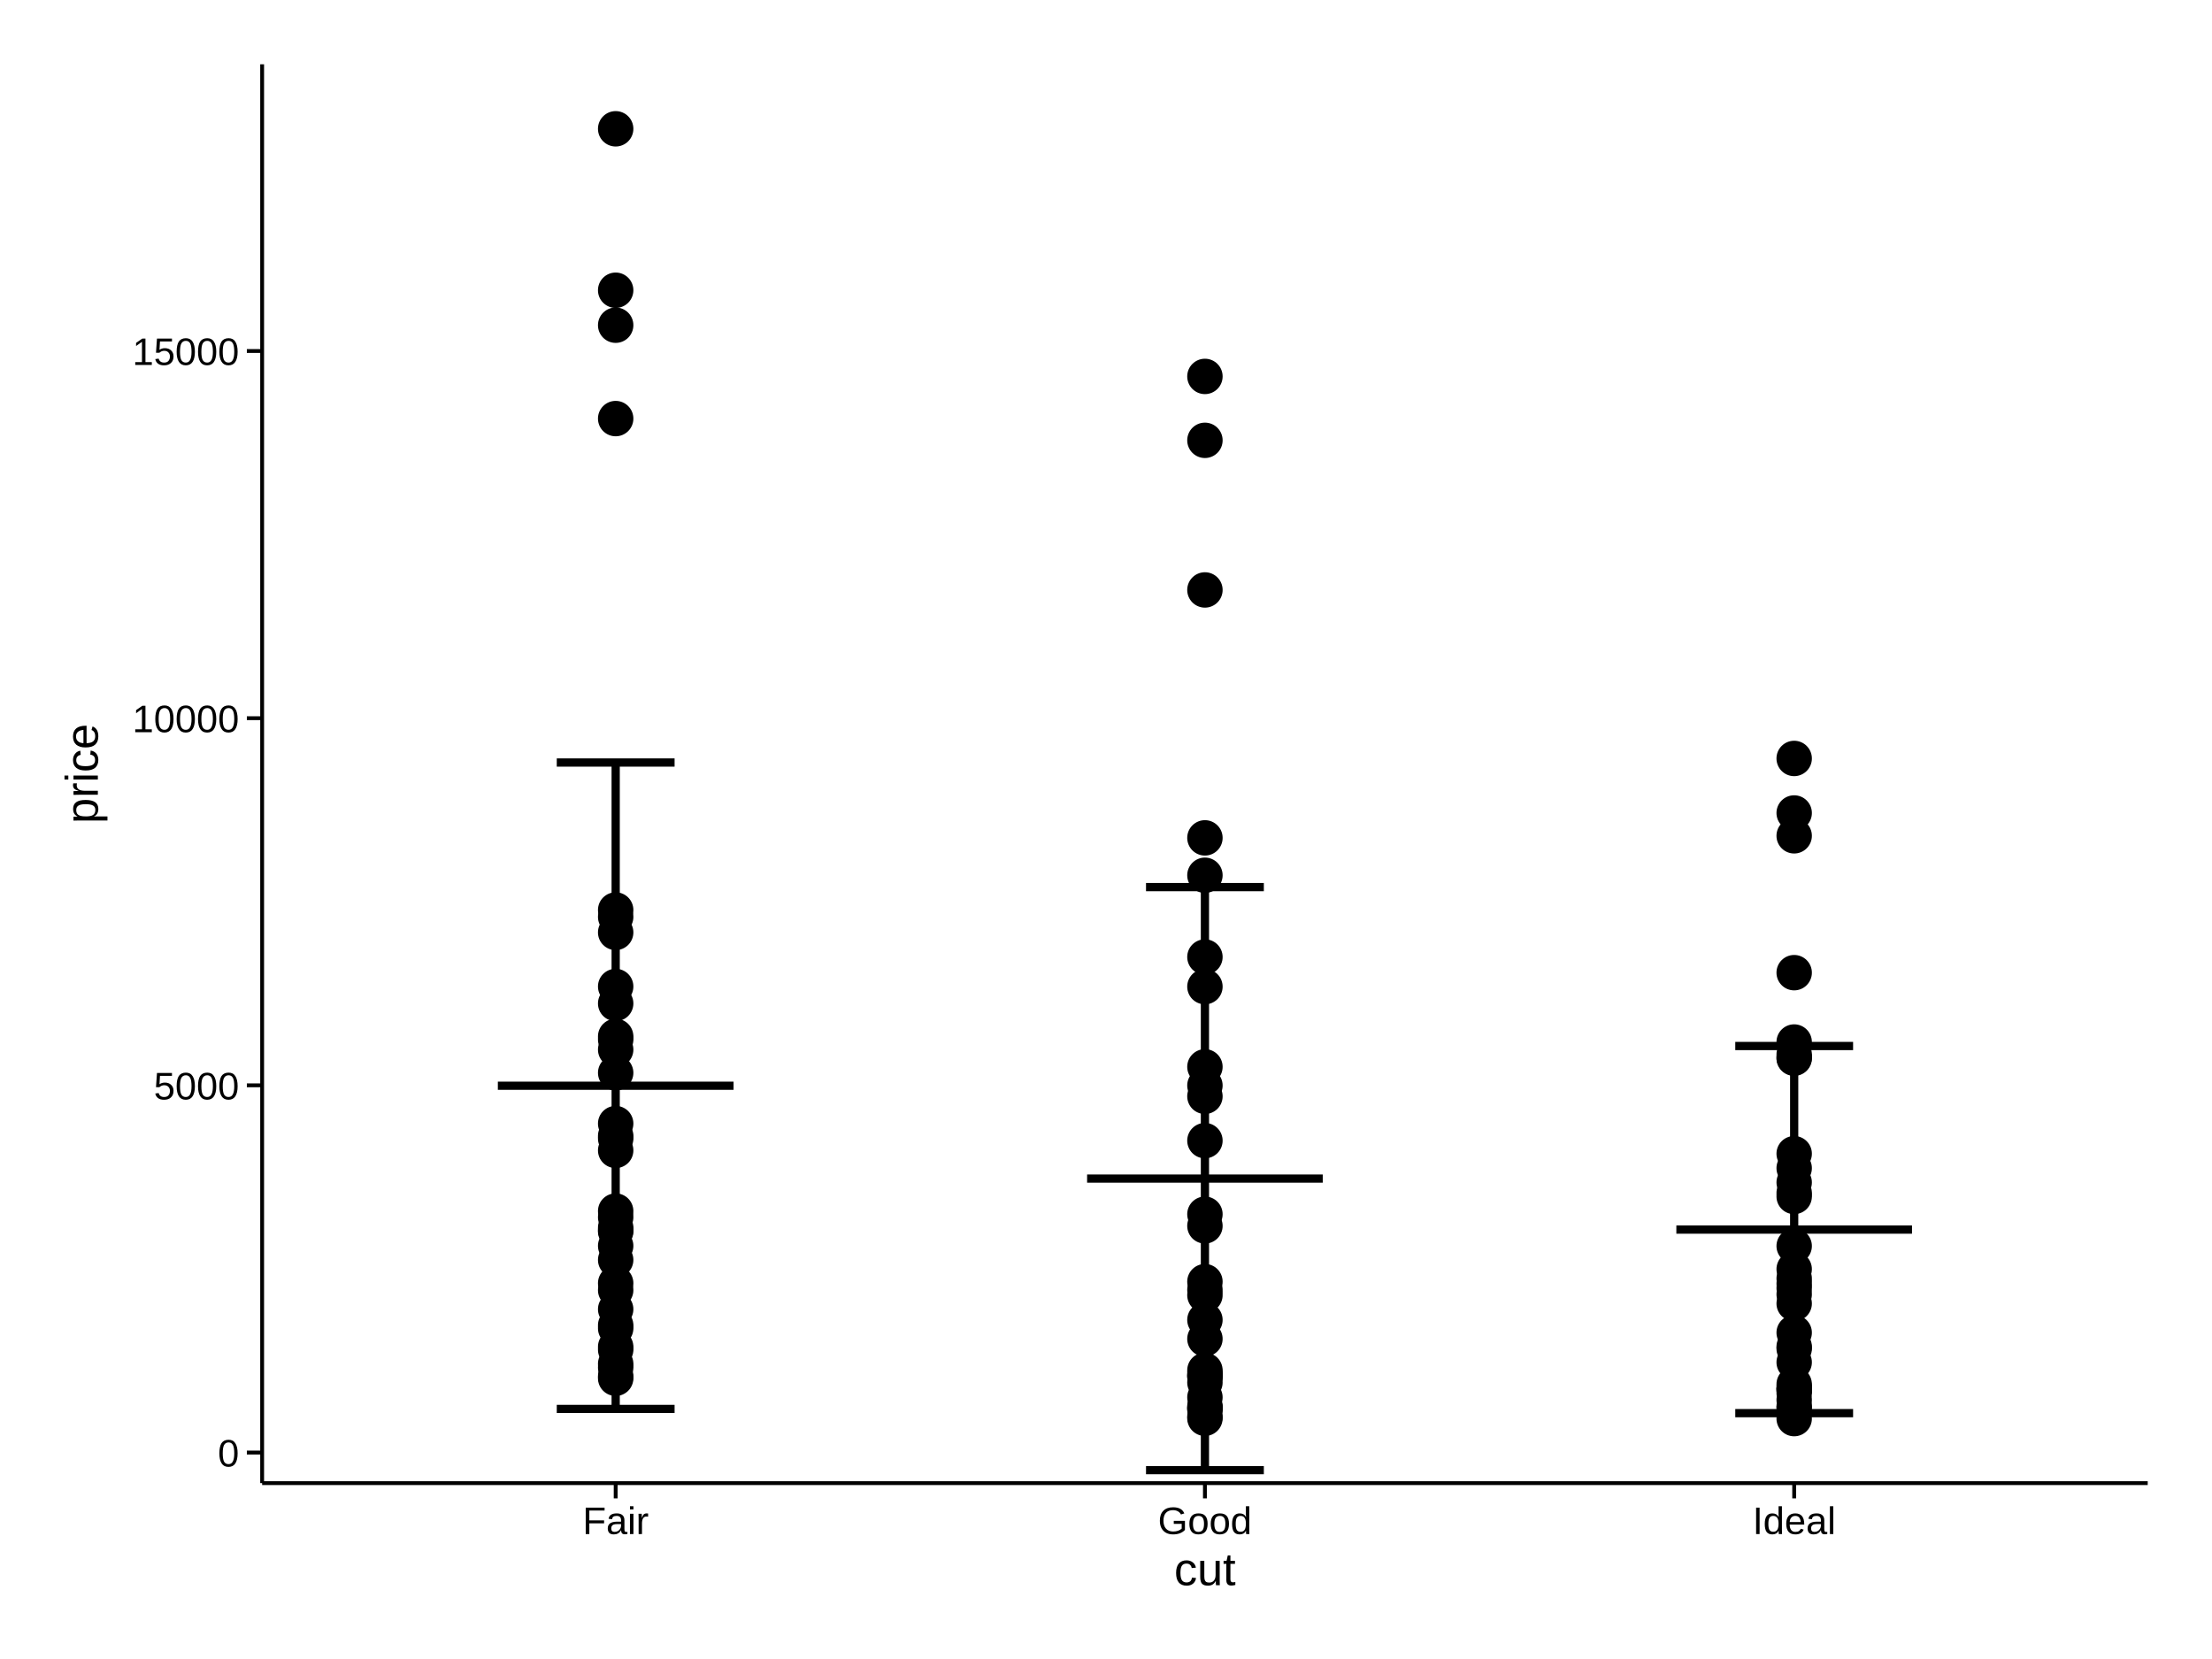
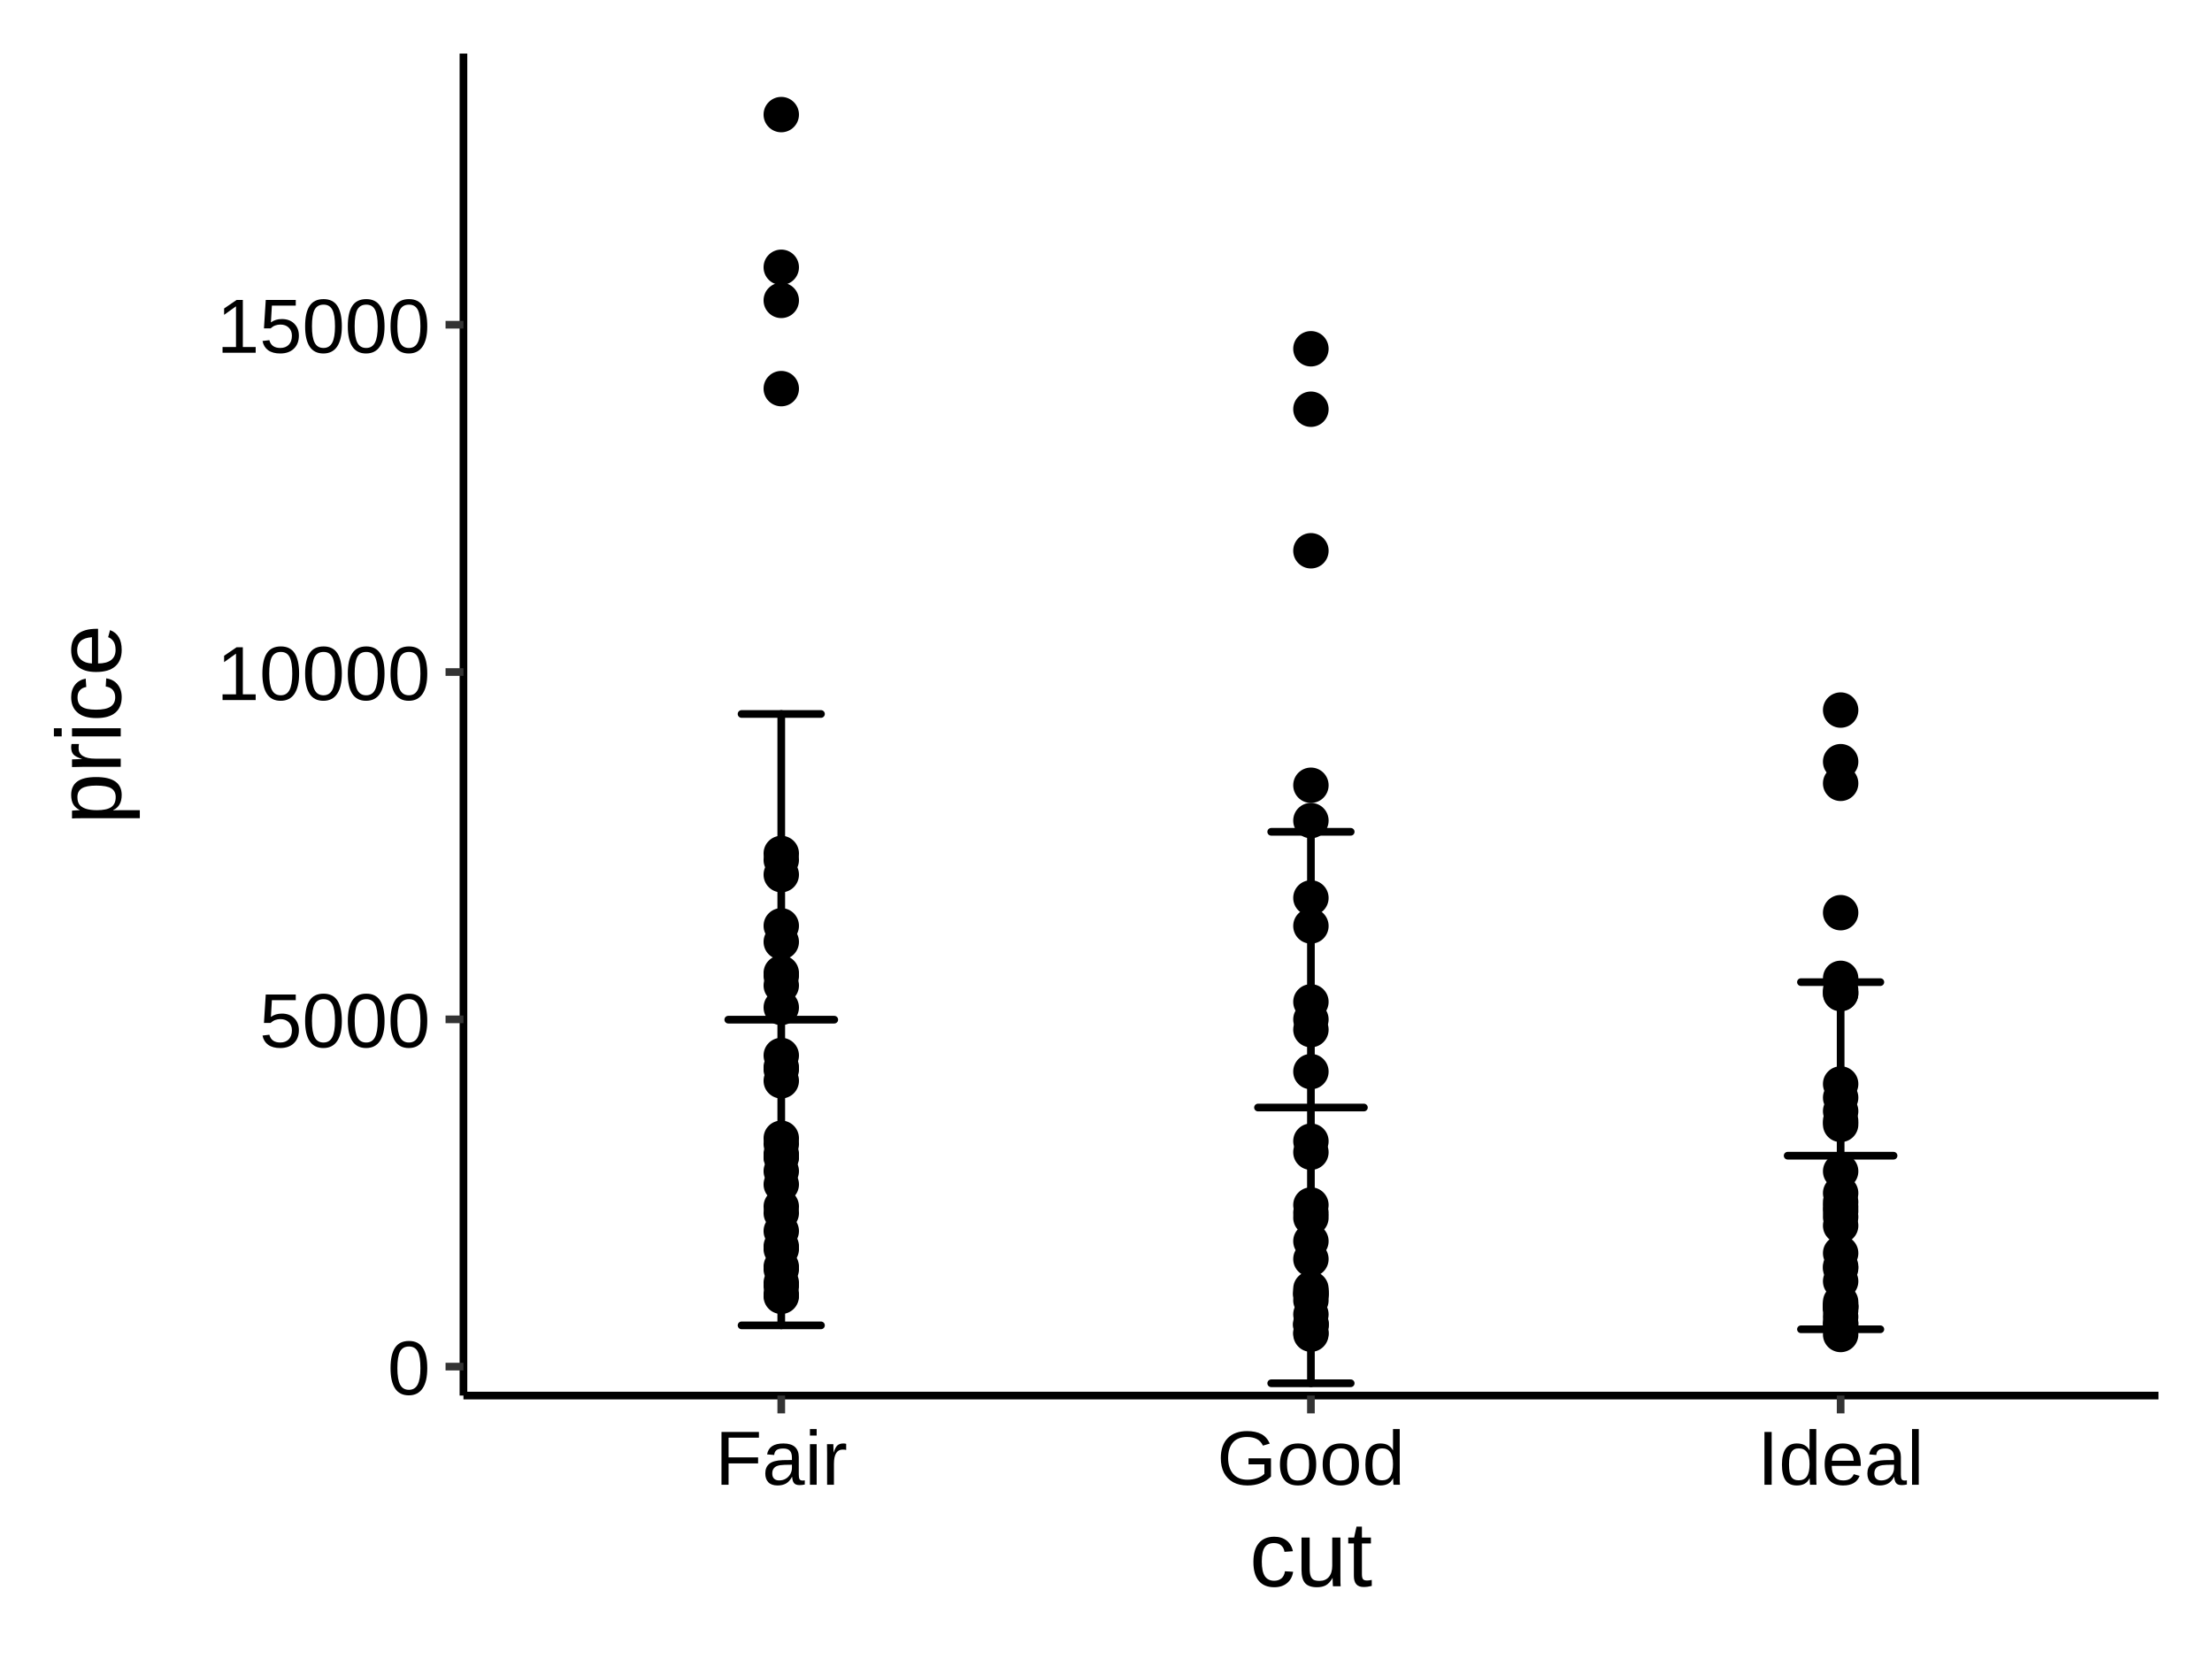
<svg xmlns="http://www.w3.org/2000/svg" class="svglite" width="288.00pt" height="216.00pt" viewBox="0 0 288.00 216.00">
  <defs>
    <style type="text/css">
    .svglite line, .svglite polyline, .svglite polygon, .svglite path, .svglite rect, .svglite circle {
      fill: none;
      stroke: #000000;
      stroke-linecap: round;
      stroke-linejoin: round;
      stroke-miterlimit: 10.00;
    }
    .svglite text {
      white-space: pre;
    }
  </style>
  </defs>
  <rect width="100%" height="100%" style="stroke: none; fill: none;" />
  <defs>
    <clipPath id="cpMC4wMHwyODguMDB8MC4wMHwyMTYuMDA=">
      <rect x="0.00" y="0.00" width="288.00" height="216.00" />
    </clipPath>
  </defs>
  <g clip-path="url(#cpMC4wMHwyODguMDB8MC4wMHwyMTYuMDA=)">
</g>
  <defs>
-     <clipPath id="cpMzQuMTN8Mjc5LjYzfDguMzd8MTkzLjEw">
-       <rect x="34.13" y="8.37" width="245.50" height="184.73" />
+     <clipPath id="cpNjAuMzR8MjgxLjAzfDYuOTd8MTgxLjcw">
+       <rect x="60.34" y="6.97" width="220.69" height="174.72" />
    </clipPath>
  </defs>
-   <g clip-path="url(#cpMzQuMTN8Mjc5LjYzfDguMzd8MTkzLjEw)">
-     <circle cx="80.16" cy="160.18" r="1.95" style="stroke-width: 0.71; fill: #000000;" />
-     <circle cx="156.88" cy="76.81" r="1.95" style="stroke-width: 0.71; fill: #000000;" />
-     <circle cx="233.60" cy="169.72" r="1.95" style="stroke-width: 0.71; fill: #000000;" />
-     <circle cx="233.60" cy="98.75" r="1.95" style="stroke-width: 0.71; fill: #000000;" />
-     <circle cx="233.60" cy="165.24" r="1.95" style="stroke-width: 0.71; fill: #000000;" />
-     <circle cx="80.16" cy="54.50" r="1.95" style="stroke-width: 0.71; fill: #000000;" />
-     <circle cx="156.88" cy="181.93" r="1.95" style="stroke-width: 0.71; fill: #000000;" />
-     <circle cx="156.88" cy="179.28" r="1.95" style="stroke-width: 0.71; fill: #000000;" />
-     <circle cx="233.60" cy="135.67" r="1.95" style="stroke-width: 0.71; fill: #000000;" />
-     <circle cx="80.16" cy="172.95" r="1.95" style="stroke-width: 0.71; fill: #000000;" />
-     <circle cx="156.88" cy="113.96" r="1.95" style="stroke-width: 0.71; fill: #000000;" />
-     <circle cx="80.16" cy="158.48" r="1.95" style="stroke-width: 0.71; fill: #000000;" />
-     <circle cx="233.60" cy="173.51" r="1.95" style="stroke-width: 0.71; fill: #000000;" />
-     <circle cx="233.60" cy="181.36" r="1.95" style="stroke-width: 0.71; fill: #000000;" />
-     <circle cx="156.88" cy="183.27" r="1.95" style="stroke-width: 0.71; fill: #000000;" />
-     <circle cx="156.88" cy="184.66" r="1.95" style="stroke-width: 0.71; fill: #000000;" />
-     <circle cx="233.60" cy="167.71" r="1.95" style="stroke-width: 0.71; fill: #000000;" />
-     <circle cx="80.16" cy="179.45" r="1.95" style="stroke-width: 0.71; fill: #000000;" />
-     <circle cx="233.60" cy="168.52" r="1.95" style="stroke-width: 0.71; fill: #000000;" />
-     <circle cx="80.16" cy="160.33" r="1.95" style="stroke-width: 0.71; fill: #000000;" />
-     <circle cx="156.88" cy="178.80" r="1.95" style="stroke-width: 0.71; fill: #000000;" />
-     <circle cx="156.88" cy="158.09" r="1.95" style="stroke-width: 0.71; fill: #000000;" />
-     <circle cx="80.16" cy="178.05" r="1.95" style="stroke-width: 0.71; fill: #000000;" />
-     <circle cx="156.88" cy="148.51" r="1.95" style="stroke-width: 0.71; fill: #000000;" />
-     <circle cx="80.16" cy="37.79" r="1.95" style="stroke-width: 0.71; fill: #000000;" />
-     <circle cx="233.60" cy="182.27" r="1.95" style="stroke-width: 0.71; fill: #000000;" />
-     <circle cx="156.88" cy="141.33" r="1.95" style="stroke-width: 0.71; fill: #000000;" />
-     <circle cx="80.16" cy="128.44" r="1.95" style="stroke-width: 0.71; fill: #000000;" />
-     <circle cx="233.60" cy="167.13" r="1.95" style="stroke-width: 0.71; fill: #000000;" />
-     <circle cx="80.16" cy="175.73" r="1.95" style="stroke-width: 0.71; fill: #000000;" />
-     <circle cx="233.60" cy="108.82" r="1.95" style="stroke-width: 0.71; fill: #000000;" />
-     <circle cx="80.16" cy="134.94" r="1.95" style="stroke-width: 0.71; fill: #000000;" />
-     <circle cx="156.88" cy="138.90" r="1.95" style="stroke-width: 0.71; fill: #000000;" />
-     <circle cx="156.88" cy="166.87" r="1.95" style="stroke-width: 0.71; fill: #000000;" />
-     <circle cx="233.60" cy="126.64" r="1.95" style="stroke-width: 0.71; fill: #000000;" />
-     <circle cx="80.16" cy="130.65" r="1.95" style="stroke-width: 0.71; fill: #000000;" />
-     <circle cx="233.60" cy="162.23" r="1.95" style="stroke-width: 0.71; fill: #000000;" />
-     <circle cx="233.60" cy="137.29" r="1.95" style="stroke-width: 0.71; fill: #000000;" />
-     <circle cx="233.60" cy="180.87" r="1.95" style="stroke-width: 0.71; fill: #000000;" />
-     <circle cx="80.16" cy="118.48" r="1.95" style="stroke-width: 0.71; fill: #000000;" />
-     <circle cx="233.60" cy="152.09" r="1.95" style="stroke-width: 0.71; fill: #000000;" />
-     <circle cx="156.88" cy="183.49" r="1.95" style="stroke-width: 0.71; fill: #000000;" />
-     <circle cx="80.16" cy="136.66" r="1.95" style="stroke-width: 0.71; fill: #000000;" />
-     <circle cx="156.88" cy="159.61" r="1.95" style="stroke-width: 0.71; fill: #000000;" />
-     <circle cx="80.16" cy="167.98" r="1.95" style="stroke-width: 0.71; fill: #000000;" />
-     <circle cx="80.16" cy="179.18" r="1.95" style="stroke-width: 0.71; fill: #000000;" />
-     <circle cx="233.60" cy="137.78" r="1.95" style="stroke-width: 0.71; fill: #000000;" />
-     <circle cx="80.16" cy="119.38" r="1.95" style="stroke-width: 0.71; fill: #000000;" />
-     <circle cx="233.60" cy="105.85" r="1.95" style="stroke-width: 0.71; fill: #000000;" />
-     <circle cx="156.88" cy="142.74" r="1.95" style="stroke-width: 0.71; fill: #000000;" />
-     <circle cx="156.88" cy="124.60" r="1.95" style="stroke-width: 0.71; fill: #000000;" />
-     <circle cx="80.16" cy="167.07" r="1.95" style="stroke-width: 0.71; fill: #000000;" />
-     <circle cx="156.88" cy="179.06" r="1.95" style="stroke-width: 0.71; fill: #000000;" />
-     <circle cx="233.60" cy="180.22" r="1.95" style="stroke-width: 0.71; fill: #000000;" />
-     <circle cx="80.16" cy="159.84" r="1.95" style="stroke-width: 0.71; fill: #000000;" />
-     <circle cx="156.88" cy="178.41" r="1.95" style="stroke-width: 0.71; fill: #000000;" />
-     <circle cx="233.60" cy="180.87" r="1.95" style="stroke-width: 0.71; fill: #000000;" />
-     <circle cx="80.16" cy="157.68" r="1.95" style="stroke-width: 0.71; fill: #000000;" />
-     <circle cx="80.16" cy="149.78" r="1.95" style="stroke-width: 0.71; fill: #000000;" />
-     <circle cx="233.60" cy="183.32" r="1.95" style="stroke-width: 0.71; fill: #000000;" />
-     <circle cx="156.88" cy="183.09" r="1.95" style="stroke-width: 0.71; fill: #000000;" />
-     <circle cx="156.88" cy="171.85" r="1.95" style="stroke-width: 0.71; fill: #000000;" />
-     <circle cx="80.16" cy="135.34" r="1.95" style="stroke-width: 0.71; fill: #000000;" />
-     <circle cx="80.16" cy="146.29" r="1.95" style="stroke-width: 0.71; fill: #000000;" />
-     <circle cx="80.16" cy="170.46" r="1.95" style="stroke-width: 0.71; fill: #000000;" />
-     <circle cx="80.16" cy="162.21" r="1.95" style="stroke-width: 0.71; fill: #000000;" />
-     <circle cx="233.60" cy="175.33" r="1.95" style="stroke-width: 0.71; fill: #000000;" />
-     <circle cx="80.16" cy="16.77" r="1.95" style="stroke-width: 0.71; fill: #000000;" />
-     <circle cx="156.88" cy="184.43" r="1.95" style="stroke-width: 0.71; fill: #000000;" />
-     <circle cx="80.16" cy="148.23" r="1.95" style="stroke-width: 0.71; fill: #000000;" />
-     <circle cx="233.60" cy="166.46" r="1.95" style="stroke-width: 0.71; fill: #000000;" />
-     <circle cx="156.88" cy="179.16" r="1.95" style="stroke-width: 0.71; fill: #000000;" />
-     <circle cx="233.60" cy="177.37" r="1.95" style="stroke-width: 0.71; fill: #000000;" />
-     <circle cx="156.88" cy="174.32" r="1.95" style="stroke-width: 0.71; fill: #000000;" />
-     <circle cx="156.88" cy="167.94" r="1.95" style="stroke-width: 0.71; fill: #000000;" />
-     <circle cx="80.16" cy="172.55" r="1.95" style="stroke-width: 0.71; fill: #000000;" />
-     <circle cx="80.16" cy="164.04" r="1.95" style="stroke-width: 0.71; fill: #000000;" />
-     <circle cx="233.60" cy="155.32" r="1.95" style="stroke-width: 0.71; fill: #000000;" />
-     <circle cx="80.16" cy="139.68" r="1.95" style="stroke-width: 0.71; fill: #000000;" />
-     <circle cx="233.60" cy="150.21" r="1.95" style="stroke-width: 0.71; fill: #000000;" />
-     <circle cx="156.88" cy="180.00" r="1.95" style="stroke-width: 0.71; fill: #000000;" />
-     <circle cx="156.88" cy="168.63" r="1.95" style="stroke-width: 0.71; fill: #000000;" />
-     <circle cx="233.60" cy="155.78" r="1.95" style="stroke-width: 0.71; fill: #000000;" />
-     <circle cx="233.60" cy="175.59" r="1.95" style="stroke-width: 0.71; fill: #000000;" />
-     <circle cx="80.16" cy="121.40" r="1.95" style="stroke-width: 0.71; fill: #000000;" />
-     <circle cx="233.60" cy="180.60" r="1.95" style="stroke-width: 0.71; fill: #000000;" />
-     <circle cx="156.88" cy="183.42" r="1.95" style="stroke-width: 0.71; fill: #000000;" />
-     <circle cx="233.60" cy="183.12" r="1.95" style="stroke-width: 0.71; fill: #000000;" />
-     <circle cx="80.16" cy="177.57" r="1.95" style="stroke-width: 0.71; fill: #000000;" />
-     <circle cx="233.60" cy="153.95" r="1.95" style="stroke-width: 0.71; fill: #000000;" />
-     <circle cx="156.88" cy="109.09" r="1.95" style="stroke-width: 0.71; fill: #000000;" />
-     <circle cx="156.88" cy="49.01" r="1.95" style="stroke-width: 0.71; fill: #000000;" />
-     <circle cx="233.60" cy="137.72" r="1.95" style="stroke-width: 0.71; fill: #000000;" />
-     <circle cx="233.60" cy="184.70" r="1.95" style="stroke-width: 0.71; fill: #000000;" />
-     <circle cx="80.16" cy="175.35" r="1.95" style="stroke-width: 0.71; fill: #000000;" />
-     <circle cx="233.60" cy="180.96" r="1.95" style="stroke-width: 0.71; fill: #000000;" />
-     <circle cx="156.88" cy="57.33" r="1.95" style="stroke-width: 0.71; fill: #000000;" />
-     <circle cx="80.16" cy="147.89" r="1.95" style="stroke-width: 0.71; fill: #000000;" />
-     <circle cx="80.16" cy="42.34" r="1.95" style="stroke-width: 0.71; fill: #000000;" />
-     <circle cx="156.88" cy="128.46" r="1.95" style="stroke-width: 0.71; fill: #000000;" />
-     <line x1="64.82" y1="141.36" x2="95.51" y2="141.36" style="stroke-width: 1.07; stroke-linecap: butt;" />
-     <line x1="80.16" y1="141.36" x2="80.16" y2="183.44" style="stroke-width: 1.07; stroke-linecap: butt;" />
-     <line x1="80.16" y1="141.36" x2="80.16" y2="99.28" style="stroke-width: 1.07; stroke-linecap: butt;" />
-     <line x1="72.49" y1="183.44" x2="87.83" y2="183.44" style="stroke-width: 1.07; stroke-linecap: butt;" />
-     <line x1="72.49" y1="99.28" x2="87.83" y2="99.28" style="stroke-width: 1.07; stroke-linecap: butt;" />
-     <line x1="141.54" y1="153.45" x2="172.22" y2="153.45" style="stroke-width: 1.07; stroke-linecap: butt;" />
-     <line x1="156.88" y1="153.45" x2="156.88" y2="191.41" style="stroke-width: 1.07; stroke-linecap: butt;" />
-     <line x1="156.88" y1="153.45" x2="156.88" y2="115.50" style="stroke-width: 1.07; stroke-linecap: butt;" />
-     <line x1="149.21" y1="191.41" x2="164.55" y2="191.41" style="stroke-width: 1.07; stroke-linecap: butt;" />
-     <line x1="149.21" y1="115.50" x2="164.55" y2="115.50" style="stroke-width: 1.07; stroke-linecap: butt;" />
-     <line x1="218.26" y1="160.09" x2="248.94" y2="160.09" style="stroke-width: 1.07; stroke-linecap: butt;" />
-     <line x1="233.60" y1="160.09" x2="233.60" y2="183.99" style="stroke-width: 1.07; stroke-linecap: butt;" />
-     <line x1="233.60" y1="160.09" x2="233.60" y2="136.19" style="stroke-width: 1.07; stroke-linecap: butt;" />
-     <line x1="225.93" y1="183.99" x2="241.27" y2="183.99" style="stroke-width: 1.07; stroke-linecap: butt;" />
-     <line x1="225.93" y1="136.19" x2="241.27" y2="136.19" style="stroke-width: 1.07; stroke-linecap: butt;" />
+   <g clip-path="url(#cpNjAuMzR8MjgxLjAzfDYuOTd8MTgxLjcw)">
+     <circle cx="101.72" cy="150.56" r="1.95" style="stroke-width: 0.71; fill: #000000;" />
+     <circle cx="170.68" cy="71.71" r="1.95" style="stroke-width: 0.71; fill: #000000;" />
+     <circle cx="239.65" cy="159.58" r="1.95" style="stroke-width: 0.71; fill: #000000;" />
+     <circle cx="239.65" cy="92.45" r="1.95" style="stroke-width: 0.71; fill: #000000;" />
+     <circle cx="239.65" cy="155.34" r="1.95" style="stroke-width: 0.71; fill: #000000;" />
+     <circle cx="101.72" cy="50.60" r="1.95" style="stroke-width: 0.71; fill: #000000;" />
+     <circle cx="170.68" cy="171.13" r="1.95" style="stroke-width: 0.71; fill: #000000;" />
+     <circle cx="170.68" cy="168.63" r="1.95" style="stroke-width: 0.71; fill: #000000;" />
+     <circle cx="239.65" cy="127.38" r="1.95" style="stroke-width: 0.71; fill: #000000;" />
+     <circle cx="101.72" cy="162.64" r="1.95" style="stroke-width: 0.71; fill: #000000;" />
+     <circle cx="170.68" cy="106.84" r="1.95" style="stroke-width: 0.71; fill: #000000;" />
+     <circle cx="101.72" cy="148.95" r="1.95" style="stroke-width: 0.71; fill: #000000;" />
+     <circle cx="239.65" cy="163.16" r="1.95" style="stroke-width: 0.71; fill: #000000;" />
+     <circle cx="239.65" cy="170.59" r="1.95" style="stroke-width: 0.71; fill: #000000;" />
+     <circle cx="170.68" cy="172.40" r="1.95" style="stroke-width: 0.71; fill: #000000;" />
+     <circle cx="170.68" cy="173.71" r="1.95" style="stroke-width: 0.71; fill: #000000;" />
+     <circle cx="239.65" cy="157.68" r="1.95" style="stroke-width: 0.71; fill: #000000;" />
+     <circle cx="101.72" cy="168.78" r="1.95" style="stroke-width: 0.71; fill: #000000;" />
+     <circle cx="239.65" cy="158.44" r="1.95" style="stroke-width: 0.71; fill: #000000;" />
+     <circle cx="101.72" cy="150.70" r="1.95" style="stroke-width: 0.71; fill: #000000;" />
+     <circle cx="170.68" cy="168.17" r="1.95" style="stroke-width: 0.71; fill: #000000;" />
+     <circle cx="170.68" cy="148.58" r="1.95" style="stroke-width: 0.71; fill: #000000;" />
+     <circle cx="101.72" cy="167.46" r="1.95" style="stroke-width: 0.71; fill: #000000;" />
+     <circle cx="170.68" cy="139.52" r="1.95" style="stroke-width: 0.71; fill: #000000;" />
+     <circle cx="101.72" cy="34.80" r="1.95" style="stroke-width: 0.71; fill: #000000;" />
+     <circle cx="239.65" cy="171.45" r="1.95" style="stroke-width: 0.71; fill: #000000;" />
+     <circle cx="170.68" cy="132.73" r="1.95" style="stroke-width: 0.71; fill: #000000;" />
+     <circle cx="101.72" cy="120.54" r="1.95" style="stroke-width: 0.71; fill: #000000;" />
+     <circle cx="239.65" cy="157.13" r="1.95" style="stroke-width: 0.71; fill: #000000;" />
+     <circle cx="101.72" cy="165.26" r="1.95" style="stroke-width: 0.71; fill: #000000;" />
+     <circle cx="239.65" cy="101.99" r="1.95" style="stroke-width: 0.71; fill: #000000;" />
+     <circle cx="101.72" cy="126.68" r="1.95" style="stroke-width: 0.71; fill: #000000;" />
+     <circle cx="170.68" cy="130.44" r="1.95" style="stroke-width: 0.71; fill: #000000;" />
+     <circle cx="170.68" cy="156.89" r="1.95" style="stroke-width: 0.71; fill: #000000;" />
+     <circle cx="239.65" cy="118.83" r="1.95" style="stroke-width: 0.71; fill: #000000;" />
+     <circle cx="101.72" cy="122.63" r="1.95" style="stroke-width: 0.71; fill: #000000;" />
+     <circle cx="239.65" cy="152.50" r="1.95" style="stroke-width: 0.71; fill: #000000;" />
+     <circle cx="239.65" cy="128.91" r="1.95" style="stroke-width: 0.71; fill: #000000;" />
+     <circle cx="239.65" cy="170.13" r="1.95" style="stroke-width: 0.71; fill: #000000;" />
+     <circle cx="101.72" cy="111.12" r="1.95" style="stroke-width: 0.71; fill: #000000;" />
+     <circle cx="239.65" cy="142.91" r="1.95" style="stroke-width: 0.71; fill: #000000;" />
+     <circle cx="170.68" cy="172.61" r="1.95" style="stroke-width: 0.71; fill: #000000;" />
+     <circle cx="101.72" cy="128.31" r="1.95" style="stroke-width: 0.71; fill: #000000;" />
+     <circle cx="170.68" cy="150.02" r="1.95" style="stroke-width: 0.71; fill: #000000;" />
+     <circle cx="101.72" cy="157.94" r="1.95" style="stroke-width: 0.71; fill: #000000;" />
+     <circle cx="101.72" cy="168.53" r="1.95" style="stroke-width: 0.71; fill: #000000;" />
+     <circle cx="239.65" cy="129.37" r="1.95" style="stroke-width: 0.71; fill: #000000;" />
+     <circle cx="101.72" cy="111.97" r="1.95" style="stroke-width: 0.71; fill: #000000;" />
+     <circle cx="239.65" cy="99.17" r="1.95" style="stroke-width: 0.71; fill: #000000;" />
+     <circle cx="170.68" cy="134.06" r="1.95" style="stroke-width: 0.71; fill: #000000;" />
+     <circle cx="170.68" cy="116.91" r="1.95" style="stroke-width: 0.71; fill: #000000;" />
+     <circle cx="101.72" cy="157.08" r="1.95" style="stroke-width: 0.71; fill: #000000;" />
+     <circle cx="170.68" cy="168.42" r="1.95" style="stroke-width: 0.71; fill: #000000;" />
+     <circle cx="239.65" cy="169.51" r="1.95" style="stroke-width: 0.71; fill: #000000;" />
+     <circle cx="101.72" cy="150.24" r="1.95" style="stroke-width: 0.71; fill: #000000;" />
+     <circle cx="170.68" cy="167.80" r="1.95" style="stroke-width: 0.71; fill: #000000;" />
+     <circle cx="239.65" cy="170.13" r="1.95" style="stroke-width: 0.71; fill: #000000;" />
+     <circle cx="101.72" cy="148.20" r="1.95" style="stroke-width: 0.71; fill: #000000;" />
+     <circle cx="101.72" cy="140.72" r="1.95" style="stroke-width: 0.71; fill: #000000;" />
+     <circle cx="239.65" cy="172.44" r="1.95" style="stroke-width: 0.71; fill: #000000;" />
+     <circle cx="170.68" cy="172.23" r="1.95" style="stroke-width: 0.71; fill: #000000;" />
+     <circle cx="170.68" cy="161.60" r="1.95" style="stroke-width: 0.71; fill: #000000;" />
+     <circle cx="101.72" cy="127.06" r="1.95" style="stroke-width: 0.71; fill: #000000;" />
+     <circle cx="101.72" cy="137.42" r="1.95" style="stroke-width: 0.71; fill: #000000;" />
+     <circle cx="101.72" cy="160.28" r="1.95" style="stroke-width: 0.71; fill: #000000;" />
+     <circle cx="101.72" cy="152.48" r="1.95" style="stroke-width: 0.71; fill: #000000;" />
+     <circle cx="239.65" cy="164.89" r="1.95" style="stroke-width: 0.71; fill: #000000;" />
+     <circle cx="101.72" cy="14.92" r="1.95" style="stroke-width: 0.71; fill: #000000;" />
+     <circle cx="170.68" cy="173.49" r="1.95" style="stroke-width: 0.71; fill: #000000;" />
+     <circle cx="101.72" cy="139.25" r="1.95" style="stroke-width: 0.71; fill: #000000;" />
+     <circle cx="239.65" cy="156.50" r="1.95" style="stroke-width: 0.71; fill: #000000;" />
+     <circle cx="170.68" cy="168.51" r="1.95" style="stroke-width: 0.71; fill: #000000;" />
+     <circle cx="239.65" cy="166.82" r="1.95" style="stroke-width: 0.71; fill: #000000;" />
+     <circle cx="170.68" cy="163.93" r="1.95" style="stroke-width: 0.71; fill: #000000;" />
+     <circle cx="170.68" cy="157.90" r="1.95" style="stroke-width: 0.71; fill: #000000;" />
+     <circle cx="101.72" cy="162.26" r="1.95" style="stroke-width: 0.71; fill: #000000;" />
+     <circle cx="101.72" cy="154.21" r="1.95" style="stroke-width: 0.71; fill: #000000;" />
+     <circle cx="239.65" cy="145.96" r="1.95" style="stroke-width: 0.71; fill: #000000;" />
+     <circle cx="101.72" cy="131.17" r="1.95" style="stroke-width: 0.71; fill: #000000;" />
+     <circle cx="239.65" cy="141.13" r="1.95" style="stroke-width: 0.71; fill: #000000;" />
+     <circle cx="170.68" cy="169.30" r="1.95" style="stroke-width: 0.71; fill: #000000;" />
+     <circle cx="170.68" cy="158.55" r="1.95" style="stroke-width: 0.71; fill: #000000;" />
+     <circle cx="239.65" cy="146.40" r="1.95" style="stroke-width: 0.71; fill: #000000;" />
+     <circle cx="239.65" cy="165.14" r="1.95" style="stroke-width: 0.71; fill: #000000;" />
+     <circle cx="101.72" cy="113.88" r="1.95" style="stroke-width: 0.71; fill: #000000;" />
+     <circle cx="239.65" cy="169.87" r="1.95" style="stroke-width: 0.71; fill: #000000;" />
+     <circle cx="170.68" cy="172.54" r="1.95" style="stroke-width: 0.71; fill: #000000;" />
+     <circle cx="239.65" cy="172.25" r="1.95" style="stroke-width: 0.71; fill: #000000;" />
+     <circle cx="101.72" cy="167.01" r="1.95" style="stroke-width: 0.71; fill: #000000;" />
+     <circle cx="239.65" cy="144.67" r="1.95" style="stroke-width: 0.71; fill: #000000;" />
+     <circle cx="170.68" cy="102.24" r="1.95" style="stroke-width: 0.71; fill: #000000;" />
+     <circle cx="170.68" cy="45.41" r="1.95" style="stroke-width: 0.71; fill: #000000;" />
+     <circle cx="239.65" cy="129.31" r="1.95" style="stroke-width: 0.71; fill: #000000;" />
+     <circle cx="239.65" cy="173.75" r="1.95" style="stroke-width: 0.71; fill: #000000;" />
+     <circle cx="101.72" cy="164.91" r="1.95" style="stroke-width: 0.71; fill: #000000;" />
+     <circle cx="239.65" cy="170.21" r="1.95" style="stroke-width: 0.71; fill: #000000;" />
+     <circle cx="170.68" cy="53.28" r="1.95" style="stroke-width: 0.71; fill: #000000;" />
+     <circle cx="101.72" cy="138.94" r="1.95" style="stroke-width: 0.71; fill: #000000;" />
+     <circle cx="101.72" cy="39.11" r="1.95" style="stroke-width: 0.71; fill: #000000;" />
+     <circle cx="170.68" cy="120.56" r="1.95" style="stroke-width: 0.71; fill: #000000;" />
+     <line x1="94.82" y1="132.76" x2="108.62" y2="132.76" style="stroke-width: 1.00;" />
+     <line x1="101.72" y1="132.76" x2="101.72" y2="172.56" style="stroke-width: 1.00;" />
+     <line x1="101.72" y1="132.76" x2="101.72" y2="92.96" style="stroke-width: 1.00;" />
+     <line x1="96.55" y1="172.56" x2="106.89" y2="172.56" style="stroke-width: 1.00;" />
+     <line x1="96.55" y1="92.96" x2="106.89" y2="92.96" style="stroke-width: 1.00;" />
+     <line x1="163.79" y1="144.20" x2="177.58" y2="144.20" style="stroke-width: 1.00;" />
+     <line x1="170.68" y1="144.20" x2="170.68" y2="180.10" style="stroke-width: 1.00;" />
+     <line x1="170.68" y1="144.20" x2="170.68" y2="108.30" style="stroke-width: 1.00;" />
+     <line x1="165.51" y1="180.10" x2="175.86" y2="180.10" style="stroke-width: 1.00;" />
+     <line x1="165.51" y1="108.30" x2="175.86" y2="108.30" style="stroke-width: 1.00;" />
+     <line x1="232.75" y1="150.47" x2="246.54" y2="150.47" style="stroke-width: 1.00;" />
+     <line x1="239.65" y1="150.47" x2="239.65" y2="173.07" style="stroke-width: 1.00;" />
+     <line x1="239.65" y1="150.47" x2="239.65" y2="127.87" style="stroke-width: 1.00;" />
+     <line x1="234.48" y1="173.07" x2="244.82" y2="173.07" style="stroke-width: 1.00;" />
+     <line x1="234.48" y1="127.87" x2="244.82" y2="127.87" style="stroke-width: 1.00;" />
  </g>
  <g clip-path="url(#cpMC4wMHwyODguMDB8MC4wMHwyMTYuMDA=)">
-     <polyline points="34.13,193.10 34.13,8.37 " style="stroke-width: 0.50; stroke-linecap: butt;" />
-     <text x="31.14" y="190.94" text-anchor="end" style="font-size: 5.00px; font-family: &quot;Liberation Sans&quot;;" textLength="3.18px" lengthAdjust="spacingAndGlyphs">0</text>
-     <text x="31.14" y="143.14" text-anchor="end" style="font-size: 5.00px; font-family: &quot;Liberation Sans&quot;;" textLength="12.73px" lengthAdjust="spacingAndGlyphs">5000</text>
-     <text x="31.14" y="95.33" text-anchor="end" style="font-size: 5.00px; font-family: &quot;Liberation Sans&quot;;" textLength="15.91px" lengthAdjust="spacingAndGlyphs">10000</text>
-     <text x="31.14" y="47.52" text-anchor="end" style="font-size: 5.00px; font-family: &quot;Liberation Sans&quot;;" textLength="15.91px" lengthAdjust="spacingAndGlyphs">15000</text>
-     <polyline points="32.14,189.12 34.13,189.12 " style="stroke-width: 0.50; stroke-linecap: butt;" />
-     <polyline points="32.14,141.31 34.13,141.31 " style="stroke-width: 0.50; stroke-linecap: butt;" />
-     <polyline points="32.14,93.51 34.13,93.51 " style="stroke-width: 0.50; stroke-linecap: butt;" />
-     <polyline points="32.14,45.70 34.13,45.70 " style="stroke-width: 0.50; stroke-linecap: butt;" />
-     <polyline points="34.13,193.10 279.63,193.10 " style="stroke-width: 0.50; stroke-linecap: butt;" />
-     <polyline points="80.16,195.09 80.16,193.10 " style="stroke-width: 0.50; stroke-linecap: butt;" />
-     <polyline points="156.88,195.09 156.88,193.10 " style="stroke-width: 0.50; stroke-linecap: butt;" />
-     <polyline points="233.60,195.09 233.60,193.10 " style="stroke-width: 0.50; stroke-linecap: butt;" />
-     <text x="80.16" y="199.73" text-anchor="middle" style="font-size: 5.00px; font-family: &quot;Liberation Sans&quot;;" textLength="8.91px" lengthAdjust="spacingAndGlyphs">Fair</text>
-     <text x="156.88" y="199.73" text-anchor="middle" style="font-size: 5.00px; font-family: &quot;Liberation Sans&quot;;" textLength="13.17px" lengthAdjust="spacingAndGlyphs">Good</text>
-     <text x="233.60" y="199.73" text-anchor="middle" style="font-size: 5.00px; font-family: &quot;Liberation Sans&quot;;" textLength="12.18px" lengthAdjust="spacingAndGlyphs">Ideal</text>
-     <text x="156.88" y="206.39" text-anchor="middle" style="font-size: 6.00px; font-family: &quot;Liberation Sans&quot;;" textLength="9.45px" lengthAdjust="spacingAndGlyphs">cut</text>
-     <text transform="translate(12.74,100.73) rotate(-90)" text-anchor="middle" style="font-size: 6.00px; font-family: &quot;Liberation Sans&quot;;" textLength="14.92px" lengthAdjust="spacingAndGlyphs">price</text>
+     <polyline points="60.34,181.70 60.34,6.97 " style="stroke-width: 1.00; stroke-linecap: butt;" />
+     <text x="56.02" y="181.58" text-anchor="end" style="font-size: 10.00px; font-family: &quot;Liberation Sans&quot;;" textLength="6.36px" lengthAdjust="spacingAndGlyphs">0</text>
+     <text x="56.02" y="136.36" text-anchor="end" style="font-size: 10.00px; font-family: &quot;Liberation Sans&quot;;" textLength="25.46px" lengthAdjust="spacingAndGlyphs">5000</text>
+     <text x="56.02" y="91.15" text-anchor="end" style="font-size: 10.00px; font-family: &quot;Liberation Sans&quot;;" textLength="31.82px" lengthAdjust="spacingAndGlyphs">10000</text>
+     <text x="56.02" y="45.93" text-anchor="end" style="font-size: 10.00px; font-family: &quot;Liberation Sans&quot;;" textLength="31.82px" lengthAdjust="spacingAndGlyphs">15000</text>
+     <polyline points="58.01,177.93 60.34,177.93 " style="stroke-width: 1.00; stroke: #333333; stroke-linecap: butt;" />
+     <polyline points="58.01,132.72 60.34,132.72 " style="stroke-width: 1.00; stroke: #333333; stroke-linecap: butt;" />
+     <polyline points="58.01,87.50 60.34,87.50 " style="stroke-width: 1.00; stroke: #333333; stroke-linecap: butt;" />
+     <polyline points="58.01,42.28 60.34,42.28 " style="stroke-width: 1.00; stroke: #333333; stroke-linecap: butt;" />
+     <polyline points="60.34,181.70 281.03,181.70 " style="stroke-width: 1.00; stroke-linecap: butt;" />
+     <polyline points="101.72,184.02 101.72,181.70 " style="stroke-width: 1.00; stroke: #333333; stroke-linecap: butt;" />
+     <polyline points="170.68,184.02 170.68,181.70 " style="stroke-width: 1.00; stroke: #333333; stroke-linecap: butt;" />
+     <polyline points="239.65,184.02 239.65,181.70 " style="stroke-width: 1.00; stroke: #333333; stroke-linecap: butt;" />
+     <text x="101.72" y="193.31" text-anchor="middle" style="font-size: 10.00px; font-family: &quot;Liberation Sans&quot;;" textLength="17.86px" lengthAdjust="spacingAndGlyphs">Fair</text>
+     <text x="170.68" y="193.31" text-anchor="middle" style="font-size: 10.00px; font-family: &quot;Liberation Sans&quot;;" textLength="26.34px" lengthAdjust="spacingAndGlyphs">Good</text>
+     <text x="239.65" y="193.31" text-anchor="middle" style="font-size: 10.00px; font-family: &quot;Liberation Sans&quot;;" textLength="24.36px" lengthAdjust="spacingAndGlyphs">Ideal</text>
+     <text x="170.68" y="206.53" text-anchor="middle" style="font-size: 12.00px; font-family: &quot;Liberation Sans&quot;;" textLength="18.92px" lengthAdjust="spacingAndGlyphs">cut</text>
+     <text transform="translate(15.72,94.34) rotate(-90)" text-anchor="middle" style="font-size: 12.00px; font-family: &quot;Liberation Sans&quot;;" textLength="29.87px" lengthAdjust="spacingAndGlyphs">price</text>
  </g>
</svg>
